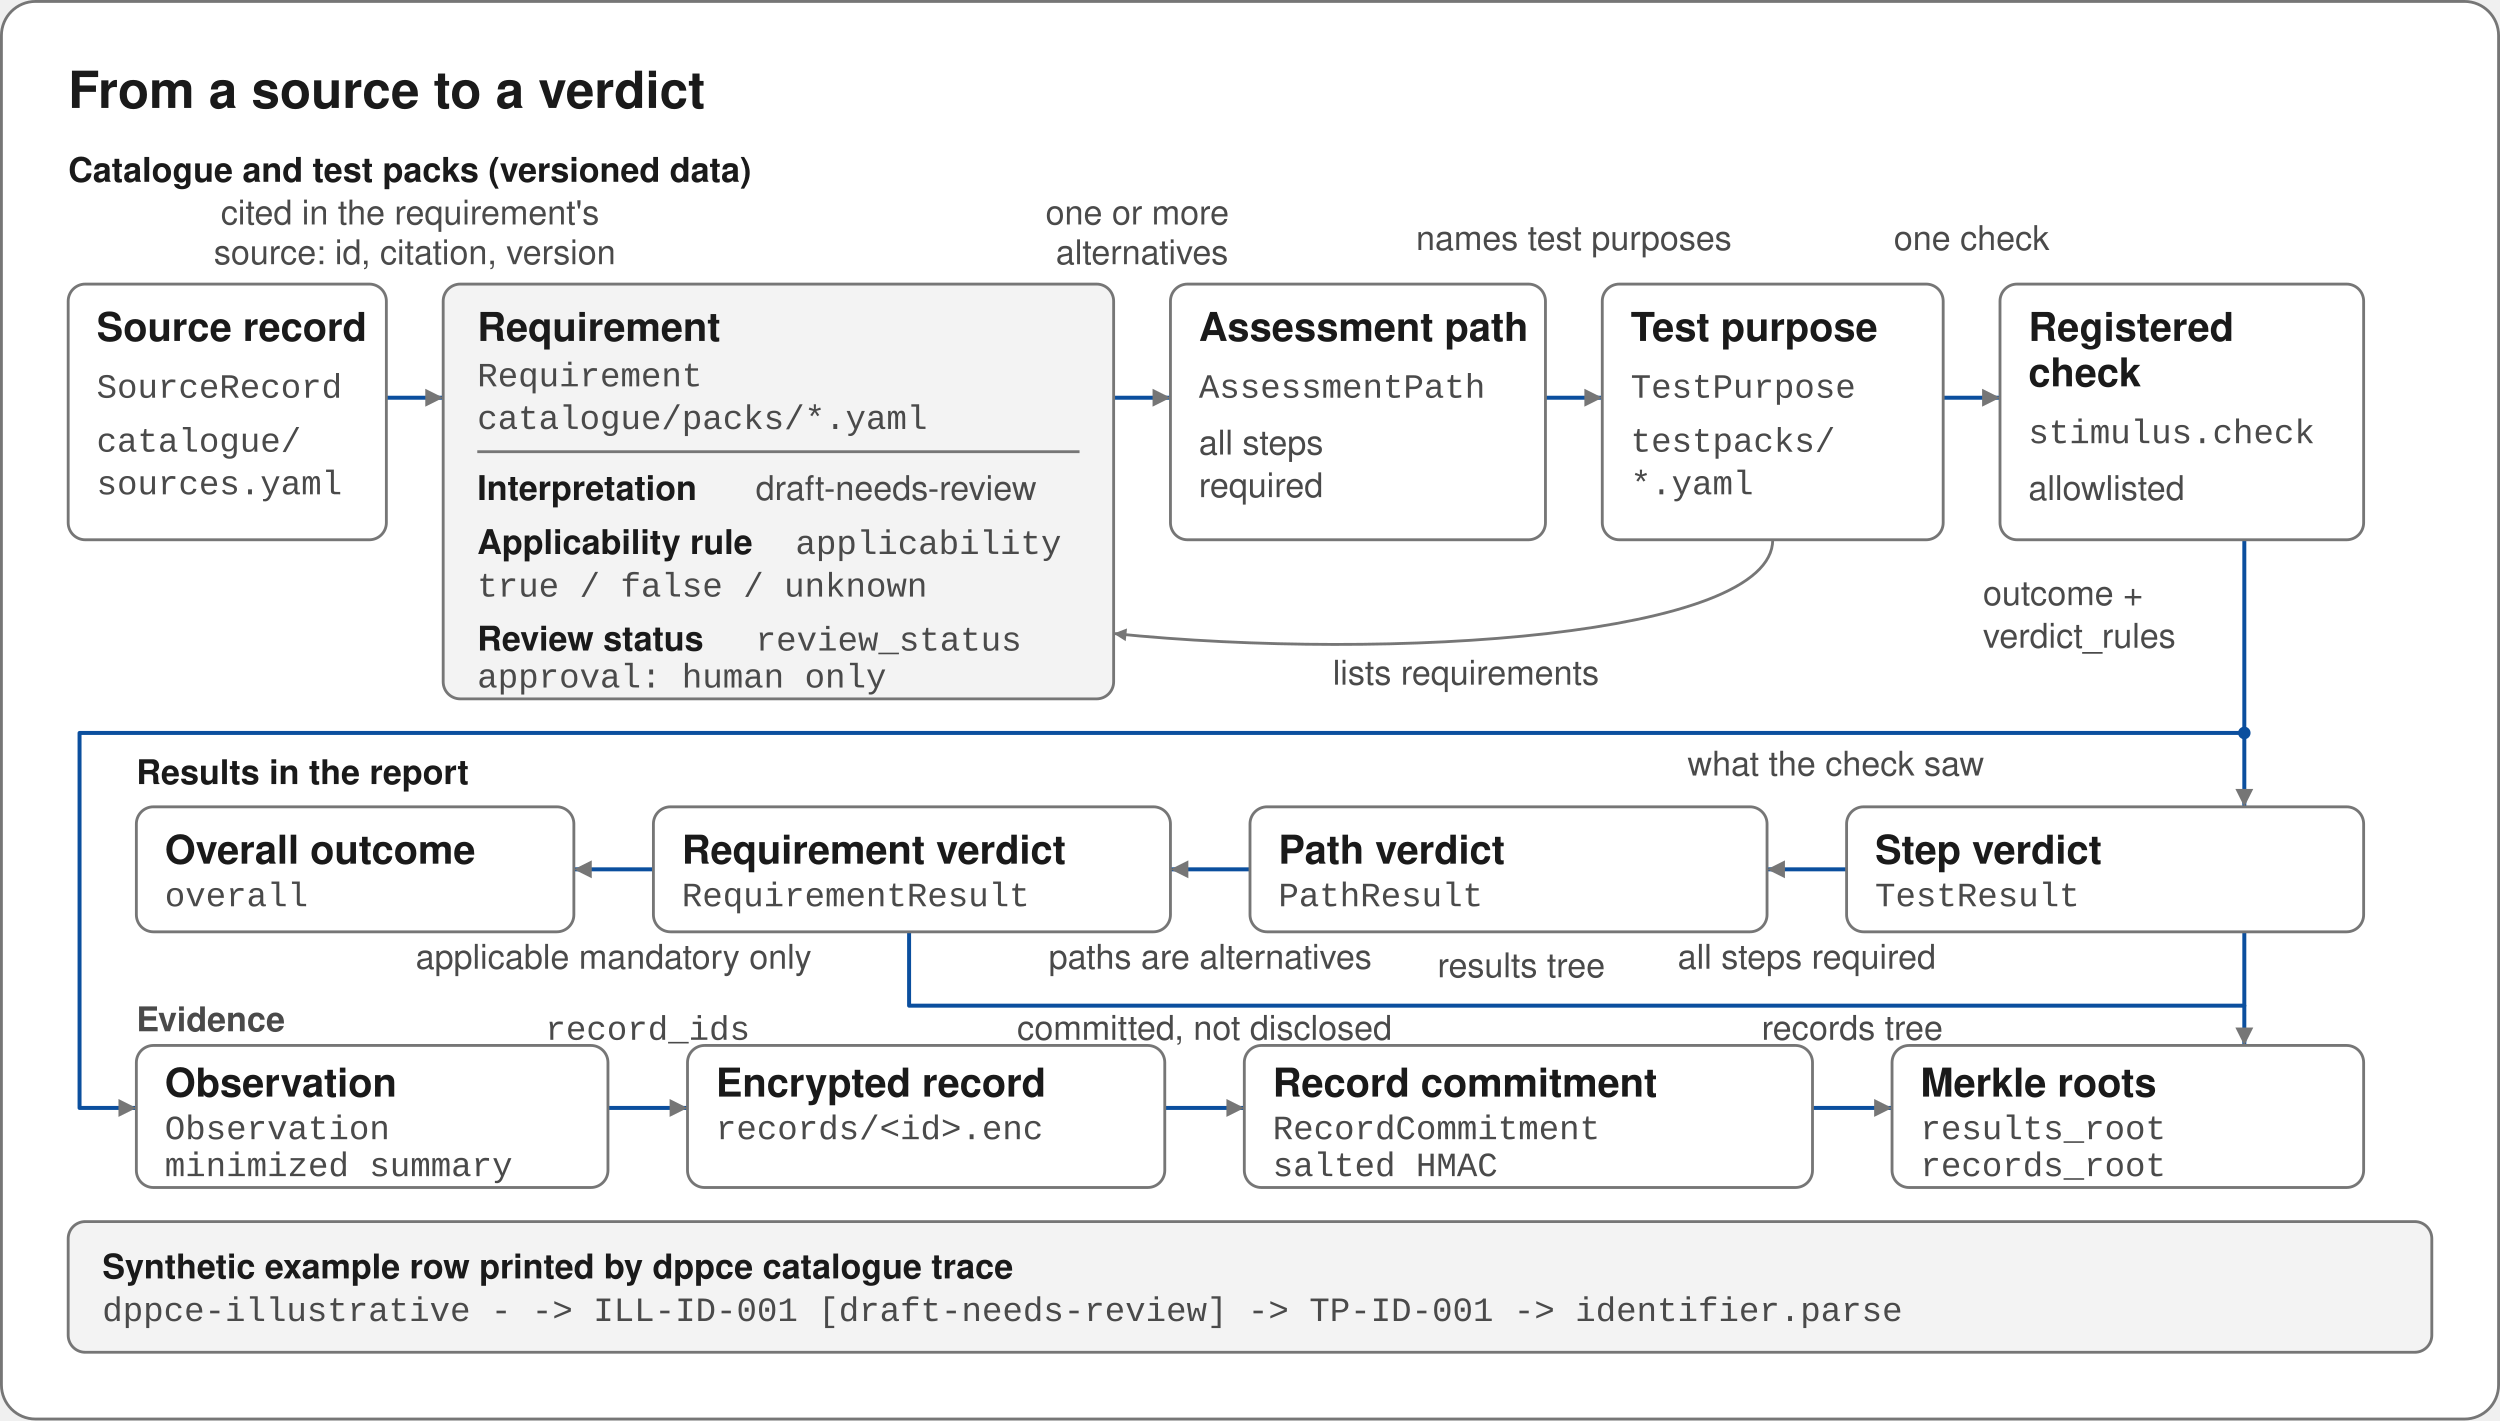
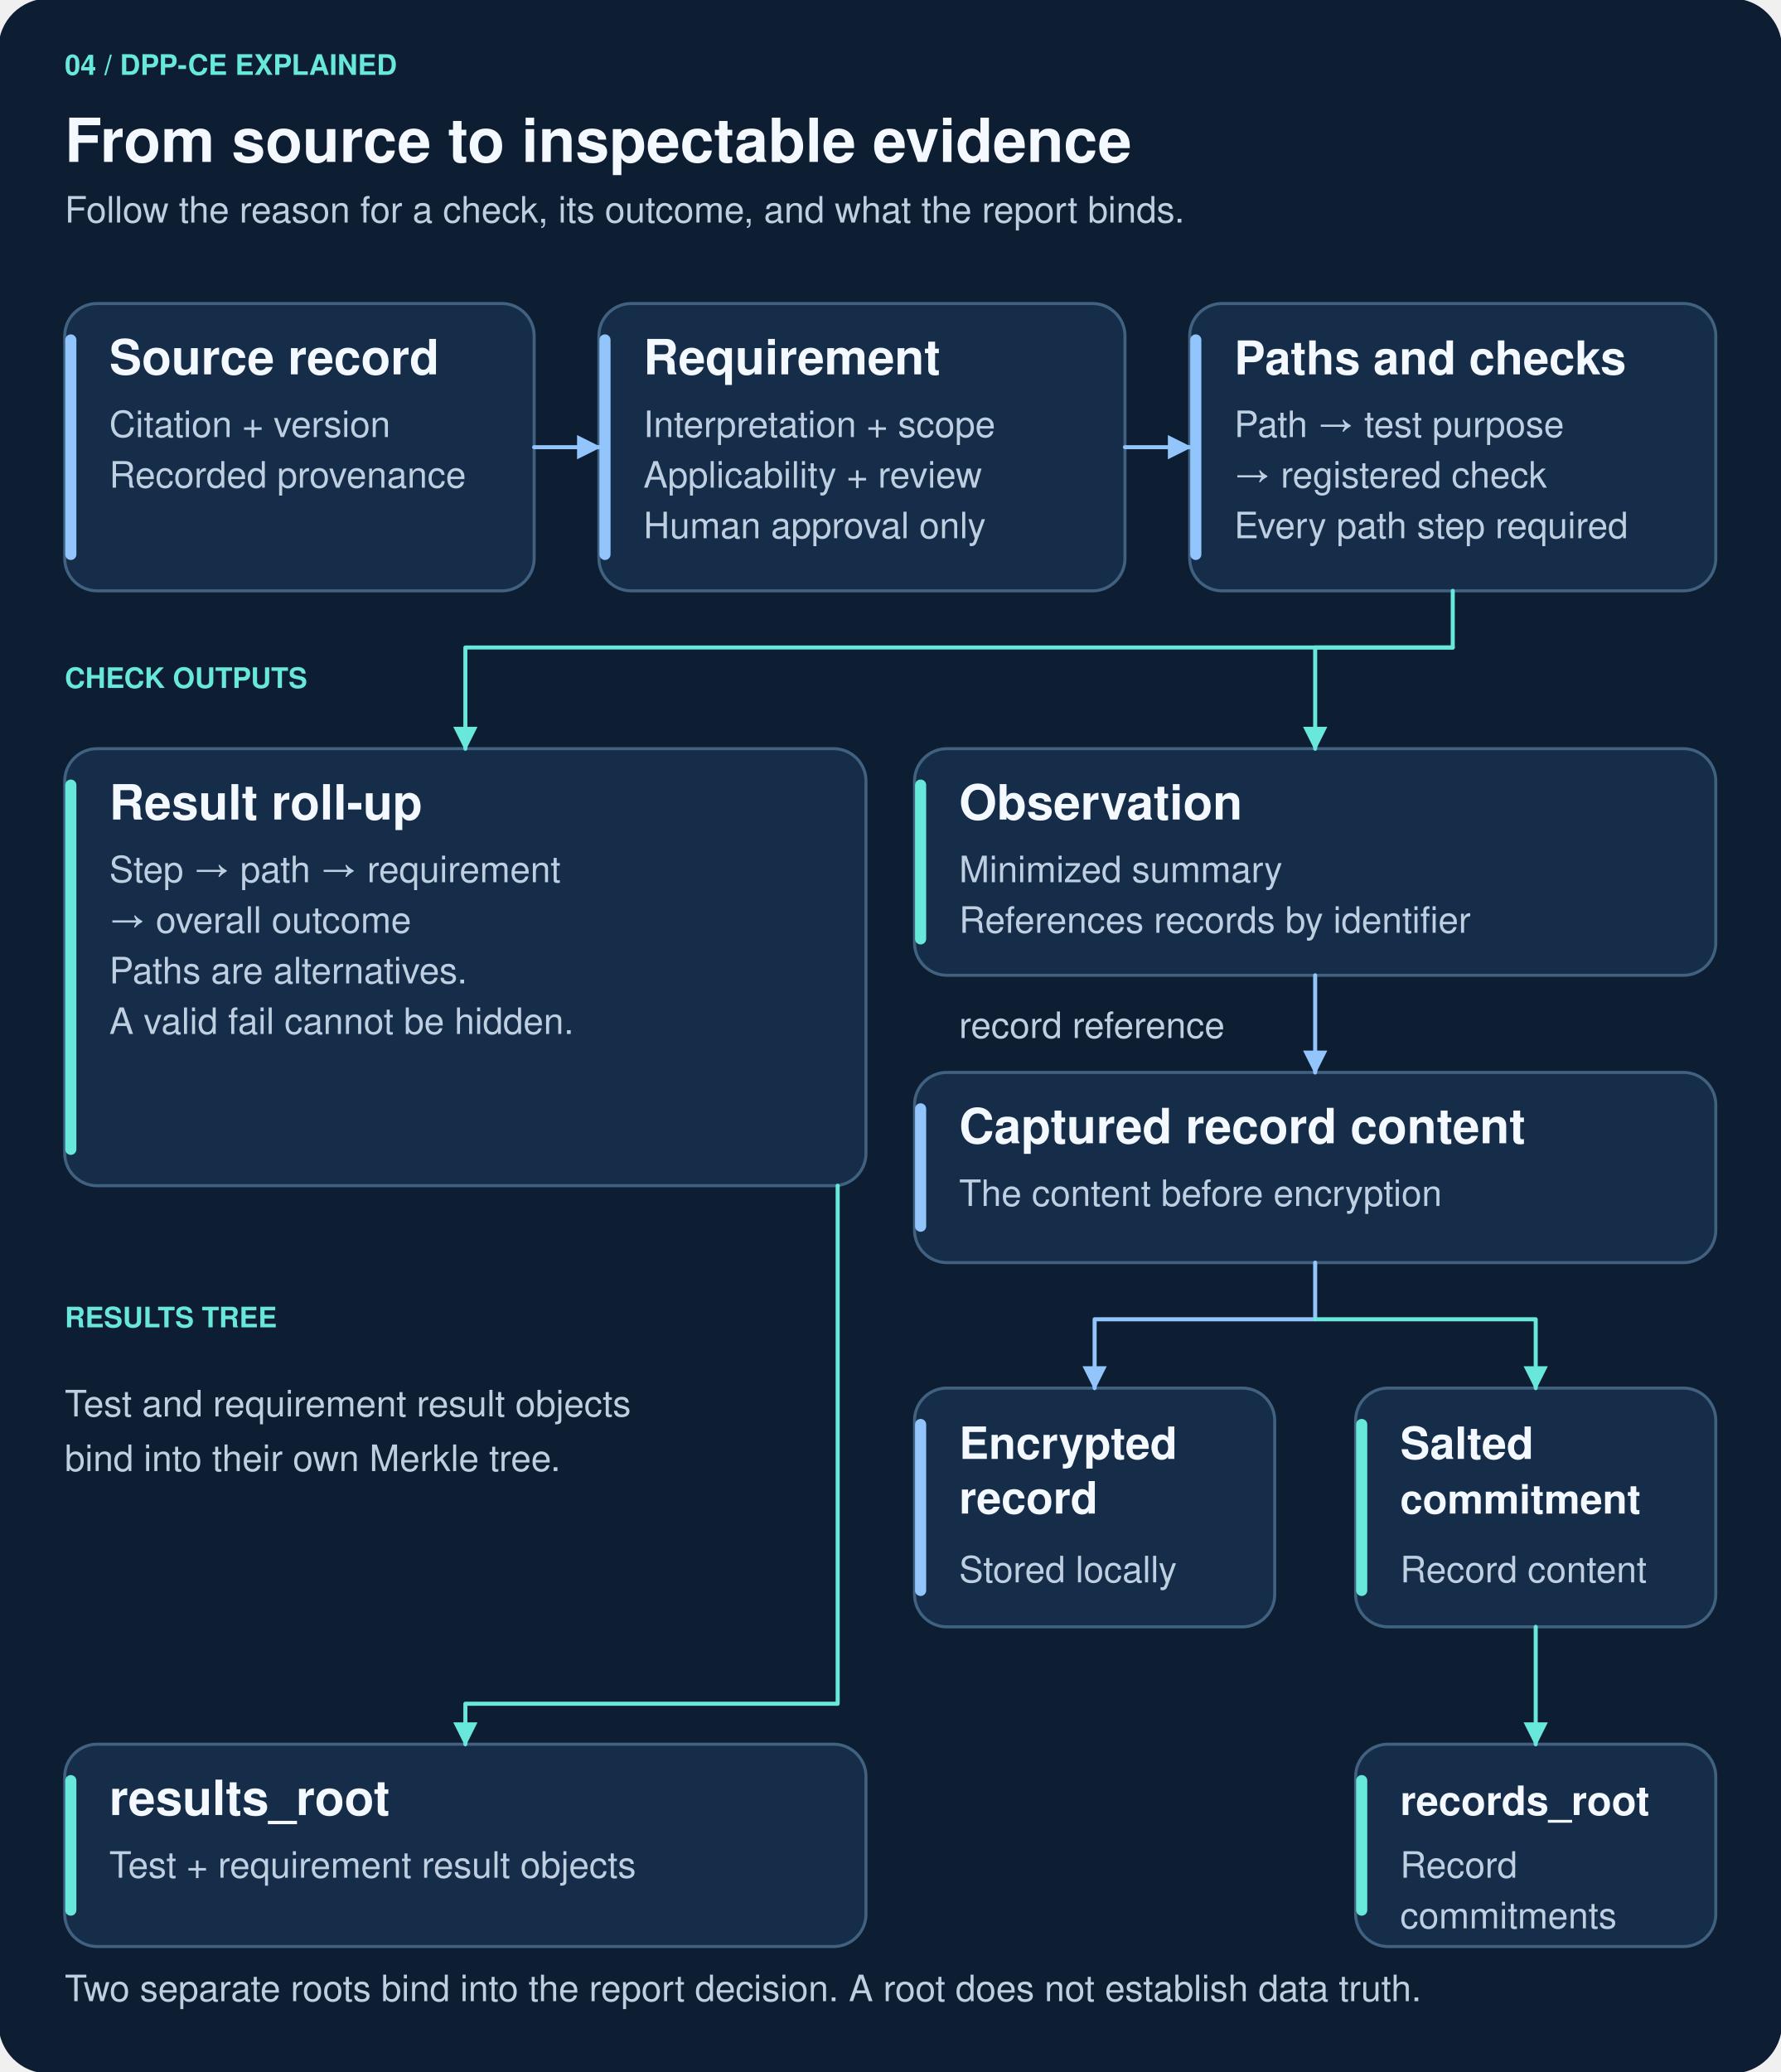
- <svg xmlns="http://www.w3.org/2000/svg" viewBox="0 0 880 500" role="img" aria-labelledby="title desc">
-   <rect x="0.5" y="0.5" width="879" height="499" rx="12" fill="#ffffff" stroke="#767676" stroke-width="1" />
+ <svg xmlns="http://www.w3.org/2000/svg" width="880" height="1024" viewBox="0 0 880 1024" role="img" aria-labelledby="title desc">
  <defs>
-     <marker id="arrow" viewBox="0 0 8 8" refX="7" refY="4" markerWidth="6" markerHeight="6" orient="auto-start-reverse" markerUnits="strokeWidth">
-       <path d="M 1 1 L 7 4 L 1 7 Z" fill="#767676" />
+     <marker id="arrow-67e8db" viewBox="0 0 10 10" refX="9" refY="5" markerWidth="6" markerHeight="6" orient="auto-start-reverse">
+       <path d="M 0 0 L 10 5 L 0 10 Z" fill="#67e8db" />
+     </marker>
+     <marker id="arrow-93c5fd" viewBox="0 0 10 10" refX="9" refY="5" markerWidth="6" markerHeight="6" orient="auto-start-reverse">
+       <path d="M 0 0 L 10 5 L 0 10 Z" fill="#93c5fd" />
+     </marker>
+     <marker id="arrow-86efc0" viewBox="0 0 10 10" refX="9" refY="5" markerWidth="6" markerHeight="6" orient="auto-start-reverse">
+       <path d="M 0 0 L 10 5 L 0 10 Z" fill="#86efc0" />
+     </marker>
+     <marker id="arrow-fda4af" viewBox="0 0 10 10" refX="9" refY="5" markerWidth="6" markerHeight="6" orient="auto-start-reverse">
+       <path d="M 0 0 L 10 5 L 0 10 Z" fill="#fda4af" />
+     </marker>
+     <marker id="arrow-fcd884" viewBox="0 0 10 10" refX="9" refY="5" markerWidth="6" markerHeight="6" orient="auto-start-reverse">
+       <path d="M 0 0 L 10 5 L 0 10 Z" fill="#fcd884" />
+     </marker>
+     <marker id="arrow-c4b5fd" viewBox="0 0 10 10" refX="9" refY="5" markerWidth="6" markerHeight="6" orient="auto-start-reverse">
+       <path d="M 0 0 L 10 5 L 0 10 Z" fill="#c4b5fd" />
+     </marker>
+     <marker id="arrow-bdcfe1" viewBox="0 0 10 10" refX="9" refY="5" markerWidth="6" markerHeight="6" orient="auto-start-reverse">
+       <path d="M 0 0 L 10 5 L 0 10 Z" fill="#bdcfe1" />
    </marker>
  </defs>
-   <g font-family="-apple-system, BlinkMacSystemFont, &quot;Segoe UI&quot;, Helvetica, Arial, sans-serif">
-     <text x="24" y="38" font-size="18" fill="#1a1a1a" font-weight="600">
-       <tspan x="24" dy="0">From a source to a verdict</tspan>
-     </text>
-     <text x="24" y="64" font-size="12" fill="#1a1a1a" font-weight="600">
-       <tspan x="24" dy="0">Catalogue and test packs (versioned data)</tspan>
-     </text>
-     <path d="M 136 140 H 156" fill="none" stroke="#0b4f9e" stroke-width="1.4" stroke-linecap="round" stroke-linejoin="round" marker-end="url(#arrow)" aria-label="cited in the requirement's source: id, citation, version" />
-     <text x="146" y="79" font-size="12" fill="#4a4a4a" text-anchor="middle">
-       <tspan x="146" dy="0">cited in the requirement's</tspan>
-       <tspan x="146" dy="14">source: id, citation, version</tspan>
-     </text>
-     <path d="M 392 140 H 412" fill="none" stroke="#0b4f9e" stroke-width="1.4" stroke-linecap="round" stroke-linejoin="round" marker-end="url(#arrow)" aria-label="alternatives" />
-     <text x="402" y="79" font-size="12" fill="#4a4a4a" text-anchor="middle">
-       <tspan x="402" dy="0">one or more</tspan>
-       <tspan x="402" dy="14">alternatives</tspan>
-     </text>
-     <path d="M 544 140 H 564" fill="none" stroke="#0b4f9e" stroke-width="1.4" stroke-linecap="round" stroke-linejoin="round" marker-end="url(#arrow)" aria-label="names purposes" />
-     <text x="554" y="88" font-size="12" fill="#4a4a4a" text-anchor="middle">
-       <tspan x="554" dy="0">names test purposes</tspan>
-     </text>
-     <path d="M 684 140 H 704" fill="none" stroke="#0b4f9e" stroke-width="1.4" stroke-linecap="round" stroke-linejoin="round" marker-end="url(#arrow)" aria-label="one check" />
-     <text x="694" y="88" font-size="12" fill="#4a4a4a" text-anchor="middle">
-       <tspan x="694" dy="0">one check</tspan>
-     </text>
-     <path d="M 624 190 C 624 224 490 233 392 223" fill="none" stroke="#767676" stroke-width="1" stroke-linecap="round" stroke-linejoin="round" marker-end="url(#arrow)" aria-label="lists requirements" />
-     <text x="516" y="241" font-size="12" fill="#4a4a4a" text-anchor="middle">
-       <tspan x="516" dy="0">lists requirements</tspan>
-     </text>
-     <path d="M 790 190 V 284" fill="none" stroke="#0b4f9e" stroke-width="1.4" stroke-linecap="round" stroke-linejoin="round" marker-end="url(#arrow)" aria-label="outcome plus verdict_rules" />
-     <text x="698" y="213" font-size="12" fill="#4a4a4a">
-       <tspan x="698" dy="0">outcome +</tspan>
-       <tspan x="698" dy="15">verdict_rules</tspan>
-     </text>
-     <path d="M 790 258 H 28 V 390 H 48" fill="none" stroke="#0b4f9e" stroke-width="1.4" stroke-linecap="round" stroke-linejoin="round" marker-end="url(#arrow)" aria-label="what the check saw" />
-     <circle cx="790" cy="258" r="2.2" fill="#0b4f9e" />
-     <text x="594" y="273" font-size="12" fill="#4a4a4a">
-       <tspan x="594" dy="0">what the check saw</tspan>
-     </text>
-     <path d="M 650 306 H 622" fill="none" stroke="#0b4f9e" stroke-width="1.4" stroke-linecap="round" stroke-linejoin="round" marker-end="url(#arrow)" aria-label="all steps required" />
-     <text x="636.0" y="341" font-size="12" fill="#4a4a4a" text-anchor="middle">
-       <tspan x="636.0" dy="0">all steps required</tspan>
-     </text>
-     <path d="M 440 306 H 412" fill="none" stroke="#0b4f9e" stroke-width="1.4" stroke-linecap="round" stroke-linejoin="round" marker-end="url(#arrow)" aria-label="paths are alternatives" />
-     <text x="426.0" y="341" font-size="12" fill="#4a4a4a" text-anchor="middle">
-       <tspan x="426.0" dy="0">paths are alternatives</tspan>
-     </text>
-     <path d="M 230 306 H 202" fill="none" stroke="#0b4f9e" stroke-width="1.4" stroke-linecap="round" stroke-linejoin="round" marker-end="url(#arrow)" aria-label="applicable mandatory only" />
-     <text x="216.0" y="341" font-size="12" fill="#4a4a4a" text-anchor="middle">
-       <tspan x="216.0" dy="0">applicable mandatory only</tspan>
-     </text>
-     <path d="M 320 328 V 354 H 790 V 368" fill="none" stroke="#0b4f9e" stroke-width="1.4" stroke-linecap="round" stroke-linejoin="round" marker-end="url(#arrow)" aria-label="results tree: requirement and step verdicts" />
-     <path d="M 790 328 V 354" fill="none" stroke="#0b4f9e" stroke-width="1.4" stroke-linecap="round" stroke-linejoin="round" aria-label="results tree: step verdict" />
-     <text x="506" y="344" font-size="12" fill="#4a4a4a">
-       <tspan x="506" dy="0">results tree</tspan>
-     </text>
-     <path d="M 214 390 H 242" fill="none" stroke="#0b4f9e" stroke-width="1.4" stroke-linecap="round" stroke-linejoin="round" marker-end="url(#arrow)" aria-label="record_ids" />
-     <text x="228" y="366" font-size="12" fill="#4a4a4a" font-family="ui-monospace, SFMono-Regular, &quot;SF Mono&quot;, Menlo, Consolas, &quot;Liberation Mono&quot;, monospace" text-anchor="middle">
-       <tspan x="228" dy="0">record_ids</tspan>
-     </text>
-     <path d="M 410 390 H 438" fill="none" stroke="#0b4f9e" stroke-width="1.4" stroke-linecap="round" stroke-linejoin="round" marker-end="url(#arrow)" aria-label="committed, not disclosed" />
-     <text x="424" y="366" font-size="12" fill="#4a4a4a" text-anchor="middle">
-       <tspan x="424" dy="0">committed, not disclosed</tspan>
-     </text>
-     <path d="M 638 390 H 666" fill="none" stroke="#0b4f9e" stroke-width="1.4" stroke-linecap="round" stroke-linejoin="round" marker-end="url(#arrow)" aria-label="records tree" />
-     <text x="652" y="366" font-size="12" fill="#4a4a4a" text-anchor="middle">
-       <tspan x="652" dy="0">records tree</tspan>
-     </text>
-     <rect x="24" y="100" width="112" height="90" rx="6" fill="#ffffff" stroke="#767676" />
-     <text x="34" y="120" font-size="14" fill="#1a1a1a" font-weight="600">
-       <tspan x="34" dy="0">Source record</tspan>
-     </text>
-     <text x="34" y="140" font-size="12" fill="#4a4a4a" font-family="ui-monospace, SFMono-Regular, &quot;SF Mono&quot;, Menlo, Consolas, &quot;Liberation Mono&quot;, monospace">
-       <tspan x="34" dy="0">SourceRecord</tspan>
-     </text>
-     <text x="34" y="159" font-size="12" fill="#4a4a4a" font-family="ui-monospace, SFMono-Regular, &quot;SF Mono&quot;, Menlo, Consolas, &quot;Liberation Mono&quot;, monospace">
-       <tspan x="34" dy="0">catalogue/</tspan>
-       <tspan x="34" dy="15">sources.yaml</tspan>
-     </text>
-     <rect x="156" y="100" width="236" height="146" rx="6" fill="#f3f3f3" stroke="#767676" />
-     <text x="168" y="120" font-size="14" fill="#1a1a1a" font-weight="600">
-       <tspan x="168" dy="0">Requirement</tspan>
-     </text>
-     <text x="168" y="136" font-size="12" fill="#4a4a4a" font-family="ui-monospace, SFMono-Regular, &quot;SF Mono&quot;, Menlo, Consolas, &quot;Liberation Mono&quot;, monospace">
-       <tspan x="168" dy="0">Requirement</tspan>
-     </text>
-     <text x="168" y="151" font-size="12" fill="#4a4a4a" font-family="ui-monospace, SFMono-Regular, &quot;SF Mono&quot;, Menlo, Consolas, &quot;Liberation Mono&quot;, monospace">
-       <tspan x="168" dy="0">catalogue/packs/*.yaml</tspan>
-     </text>
-     <path d="M 168 159 H 380" fill="none" stroke="#767676" />
-     <text x="168" y="176" font-size="12" fill="#1a1a1a" font-weight="600">
-       <tspan x="168" dy="0">Interpretation</tspan>
-     </text>
-     <text x="266" y="176" font-size="12" fill="#4a4a4a">draft-needs-review</text>
-     <text x="168" y="195" font-size="12" fill="#1a1a1a" font-weight="600">
-       <tspan x="168" dy="0">Applicability rule</tspan>
-     </text>
-     <text x="280" y="195" font-size="12" fill="#4a4a4a" font-family="ui-monospace, SFMono-Regular, &quot;SF Mono&quot;, Menlo, Consolas, &quot;Liberation Mono&quot;, monospace">
-       <tspan x="280" dy="0">applicability</tspan>
-     </text>
-     <text x="168" y="210" font-size="12" fill="#4a4a4a" font-family="ui-monospace, SFMono-Regular, &quot;SF Mono&quot;, Menlo, Consolas, &quot;Liberation Mono&quot;, monospace">
-       <tspan x="168" dy="0">true / false / unknown</tspan>
-     </text>
-     <text x="168" y="229" font-size="12" fill="#1a1a1a" font-weight="600">
-       <tspan x="168" dy="0">Review status</tspan>
-     </text>
-     <text x="266" y="229" font-size="12" fill="#4a4a4a" font-family="ui-monospace, SFMono-Regular, &quot;SF Mono&quot;, Menlo, Consolas, &quot;Liberation Mono&quot;, monospace">
-       <tspan x="266" dy="0">review_status</tspan>
-     </text>
-     <text x="168" y="242" font-size="12" fill="#4a4a4a" font-family="ui-monospace, SFMono-Regular, &quot;SF Mono&quot;, Menlo, Consolas, &quot;Liberation Mono&quot;, monospace">
-       <tspan x="168" dy="0">approval: human only</tspan>
-     </text>
-     <rect x="412" y="100" width="132" height="90" rx="6" fill="#ffffff" stroke="#767676" />
-     <text x="422" y="120" font-size="14" fill="#1a1a1a" font-weight="600">
-       <tspan x="422" dy="0">Assessment path</tspan>
-     </text>
-     <text x="422" y="140" font-size="12" fill="#4a4a4a" font-family="ui-monospace, SFMono-Regular, &quot;SF Mono&quot;, Menlo, Consolas, &quot;Liberation Mono&quot;, monospace">
-       <tspan x="422" dy="0">AssessmentPath</tspan>
-     </text>
-     <text x="422" y="160" font-size="12" fill="#4a4a4a">
-       <tspan x="422" dy="0">all steps</tspan>
-       <tspan x="422" dy="15">required</tspan>
-     </text>
-     <rect x="564" y="100" width="120" height="90" rx="6" fill="#ffffff" stroke="#767676" />
-     <text x="574" y="120" font-size="14" fill="#1a1a1a" font-weight="600">
-       <tspan x="574" dy="0">Test purpose</tspan>
-     </text>
-     <text x="574" y="140" font-size="12" fill="#4a4a4a" font-family="ui-monospace, SFMono-Regular, &quot;SF Mono&quot;, Menlo, Consolas, &quot;Liberation Mono&quot;, monospace">
-       <tspan x="574" dy="0">TestPurpose</tspan>
-     </text>
-     <text x="574" y="159" font-size="12" fill="#4a4a4a" font-family="ui-monospace, SFMono-Regular, &quot;SF Mono&quot;, Menlo, Consolas, &quot;Liberation Mono&quot;, monospace">
-       <tspan x="574" dy="0">testpacks/</tspan>
-       <tspan x="574" dy="15">*.yaml</tspan>
-     </text>
-     <rect x="704" y="100" width="128" height="90" rx="6" fill="#ffffff" stroke="#767676" />
-     <text x="714" y="120" font-size="14" fill="#1a1a1a" font-weight="600">
-       <tspan x="714" dy="0">Registered</tspan>
-       <tspan x="714" dy="16">check</tspan>
-     </text>
-     <text x="714" y="156" font-size="12" fill="#4a4a4a" font-family="ui-monospace, SFMono-Regular, &quot;SF Mono&quot;, Menlo, Consolas, &quot;Liberation Mono&quot;, monospace">
-       <tspan x="714" dy="0">stimulus.check</tspan>
-     </text>
-     <text x="714" y="176" font-size="12" fill="#4a4a4a">
-       <tspan x="714" dy="0">allowlisted</tspan>
-     </text>
-     <text x="48" y="276" font-size="12" fill="#1a1a1a" font-weight="600">
-       <tspan x="48" dy="0">Results in the report</tspan>
-     </text>
-     <rect x="48" y="284" width="154" height="44" rx="6" fill="#ffffff" stroke="#767676" />
-     <text x="58" y="304" font-size="14" fill="#1a1a1a" font-weight="600">
-       <tspan x="58" dy="0">Overall outcome</tspan>
-     </text>
-     <text x="58" y="319" font-size="12" fill="#4a4a4a" font-family="ui-monospace, SFMono-Regular, &quot;SF Mono&quot;, Menlo, Consolas, &quot;Liberation Mono&quot;, monospace">
-       <tspan x="58" dy="0">overall</tspan>
-     </text>
-     <rect x="230" y="284" width="182" height="44" rx="6" fill="#ffffff" stroke="#767676" />
-     <text x="240" y="304" font-size="14" fill="#1a1a1a" font-weight="600">
-       <tspan x="240" dy="0">Requirement verdict</tspan>
-     </text>
-     <text x="240" y="319" font-size="12" fill="#4a4a4a" font-family="ui-monospace, SFMono-Regular, &quot;SF Mono&quot;, Menlo, Consolas, &quot;Liberation Mono&quot;, monospace">
-       <tspan x="240" dy="0">RequirementResult</tspan>
-     </text>
-     <rect x="440" y="284" width="182" height="44" rx="6" fill="#ffffff" stroke="#767676" />
-     <text x="450" y="304" font-size="14" fill="#1a1a1a" font-weight="600">
-       <tspan x="450" dy="0">Path verdict</tspan>
-     </text>
-     <text x="450" y="319" font-size="12" fill="#4a4a4a" font-family="ui-monospace, SFMono-Regular, &quot;SF Mono&quot;, Menlo, Consolas, &quot;Liberation Mono&quot;, monospace">
-       <tspan x="450" dy="0">PathResult</tspan>
-     </text>
-     <rect x="650" y="284" width="182" height="44" rx="6" fill="#ffffff" stroke="#767676" />
-     <text x="660" y="304" font-size="14" fill="#1a1a1a" font-weight="600">
-       <tspan x="660" dy="0">Step verdict</tspan>
-     </text>
-     <text x="660" y="319" font-size="12" fill="#4a4a4a" font-family="ui-monospace, SFMono-Regular, &quot;SF Mono&quot;, Menlo, Consolas, &quot;Liberation Mono&quot;, monospace">
-       <tspan x="660" dy="0">TestResult</tspan>
-     </text>
-     <text x="48" y="363" font-size="12" fill="#4a4a4a" font-weight="600">Evidence</text>
-     <rect x="48" y="368" width="166" height="50" rx="6" fill="#ffffff" stroke="#767676" />
-     <text x="58" y="386" font-size="14" fill="#1a1a1a" font-weight="600">
-       <tspan x="58" dy="0">Observation</tspan>
-     </text>
-     <text x="58" y="401" font-size="12" fill="#4a4a4a" font-family="ui-monospace, SFMono-Regular, &quot;SF Mono&quot;, Menlo, Consolas, &quot;Liberation Mono&quot;, monospace">
-       <tspan x="58" dy="0">Observation</tspan>
-       <tspan x="58" dy="13">minimized summary</tspan>
-     </text>
-     <rect x="242" y="368" width="168" height="50" rx="6" fill="#ffffff" stroke="#767676" />
-     <text x="252" y="386" font-size="14" fill="#1a1a1a" font-weight="600">
-       <tspan x="252" dy="0">Encrypted record</tspan>
-     </text>
-     <text x="252" y="401" font-size="12" fill="#4a4a4a" font-family="ui-monospace, SFMono-Regular, &quot;SF Mono&quot;, Menlo, Consolas, &quot;Liberation Mono&quot;, monospace">
-       <tspan x="252" dy="0">records/&lt;id&gt;.enc</tspan>
-     </text>
-     <rect x="438" y="368" width="200" height="50" rx="6" fill="#ffffff" stroke="#767676" />
-     <text x="448" y="386" font-size="14" fill="#1a1a1a" font-weight="600">
-       <tspan x="448" dy="0">Record commitment</tspan>
-     </text>
-     <text x="448" y="401" font-size="12" fill="#4a4a4a" font-family="ui-monospace, SFMono-Regular, &quot;SF Mono&quot;, Menlo, Consolas, &quot;Liberation Mono&quot;, monospace">
-       <tspan x="448" dy="0">RecordCommitment</tspan>
-       <tspan x="448" dy="13">salted HMAC</tspan>
-     </text>
-     <rect x="666" y="368" width="166" height="50" rx="6" fill="#ffffff" stroke="#767676" />
-     <text x="676" y="386" font-size="14" fill="#1a1a1a" font-weight="600">
-       <tspan x="676" dy="0">Merkle roots</tspan>
-     </text>
-     <text x="676" y="401" font-size="12" fill="#4a4a4a" font-family="ui-monospace, SFMono-Regular, &quot;SF Mono&quot;, Menlo, Consolas, &quot;Liberation Mono&quot;, monospace">
-       <tspan x="676" dy="0">results_root</tspan>
-       <tspan x="676" dy="13">records_root</tspan>
-     </text>
-     <rect x="24" y="430" width="832" height="46" rx="6" fill="#f3f3f3" stroke="#767676" />
-     <text x="36" y="450" font-size="12" fill="#1a1a1a" font-weight="600">Synthetic example row printed by dppce catalogue trace</text>
-     <text x="36" y="465" font-size="12" fill="#4a4a4a" font-family="ui-monospace, SFMono-Regular, &quot;SF Mono&quot;, Menlo, Consolas, &quot;Liberation Mono&quot;, monospace">dppce-illustrative - -&gt; ILL-ID-001 [draft-needs-review] -&gt; TP-ID-001 -&gt; identifier.parse</text>
+   <g font-family="-apple-system, BlinkMacSystemFont, Segoe UI, Helvetica, Arial, sans-serif">
+     <rect x="0" y="0" width="880" height="1024" rx="24" fill="#0d1d32" stroke="#0d1d32" stroke-width="1.5" />
+     <text x="32" y="37" font-size="14" fill="#67e8db" font-weight="600" text-anchor="start">04 / DPP-CE EXPLAINED</text>
+     <text x="32" y="80" font-size="30" fill="#f4f8ff" font-weight="700" text-anchor="start">From source to inspectable evidence</text>
+     <text x="32" y="110" font-size="18" fill="#bdcfe1" font-weight="400" text-anchor="start">Follow the reason for a check, its outcome, and what the report binds.</text>
+     <rect x="32" y="150" width="232" height="142" rx="16" fill="#152d49" stroke="#416180" stroke-width="1.5" />
+     <rect x="33" y="166" width="4" height="110" rx="2" fill="#93c5fd" stroke="#93c5fd" stroke-width="1.5" />
+     <text x="54" y="185" font-size="24" fill="#f4f8ff" font-weight="700" text-anchor="start">Source record</text>
+     <text x="54" y="216" font-size="18" fill="#bdcfe1" font-weight="400" text-anchor="start">Citation + version</text>
+     <text x="54" y="241" font-size="18" fill="#bdcfe1" font-weight="400" text-anchor="start">Recorded provenance</text>
+     <rect x="296" y="150" width="260" height="142" rx="16" fill="#152d49" stroke="#416180" stroke-width="1.5" />
+     <rect x="297" y="166" width="4" height="110" rx="2" fill="#93c5fd" stroke="#93c5fd" stroke-width="1.5" />
+     <text x="318" y="185" font-size="24" fill="#f4f8ff" font-weight="700" text-anchor="start">Requirement</text>
+     <text x="318" y="216" font-size="18" fill="#bdcfe1" font-weight="400" text-anchor="start">Interpretation + scope</text>
+     <text x="318" y="241" font-size="18" fill="#bdcfe1" font-weight="400" text-anchor="start">Applicability + review</text>
+     <text x="318" y="266" font-size="18" fill="#bdcfe1" font-weight="400" text-anchor="start">Human approval only</text>
+     <rect x="588" y="150" width="260" height="142" rx="16" fill="#152d49" stroke="#416180" stroke-width="1.5" />
+     <rect x="589" y="166" width="4" height="110" rx="2" fill="#93c5fd" stroke="#93c5fd" stroke-width="1.5" />
+     <text x="610" y="185" font-size="23" fill="#f4f8ff" font-weight="700" text-anchor="start">Paths and checks</text>
+     <text x="610" y="216" font-size="18" fill="#bdcfe1" font-weight="400" text-anchor="start">Path → test purpose</text>
+     <text x="610" y="241" font-size="18" fill="#bdcfe1" font-weight="400" text-anchor="start">→ registered check</text>
+     <text x="610" y="266" font-size="18" fill="#bdcfe1" font-weight="400" text-anchor="start">Every path step required</text>
+     <path d="M 264 221 L 296 221" fill="none" stroke="#93c5fd" stroke-width="2" stroke-linecap="round" stroke-linejoin="round" marker-end="url(#arrow-93c5fd)" />
+     <path d="M 556 221 L 588 221" fill="none" stroke="#93c5fd" stroke-width="2" stroke-linecap="round" stroke-linejoin="round" marker-end="url(#arrow-93c5fd)" />
+     <text x="32" y="340" font-size="14" fill="#67e8db" font-weight="600" text-anchor="start">CHECK OUTPUTS</text>
+     <rect x="32" y="370" width="396" height="216" rx="16" fill="#152d49" stroke="#416180" stroke-width="1.5" />
+     <rect x="33" y="386" width="4" height="184" rx="2" fill="#67e8db" stroke="#67e8db" stroke-width="1.5" />
+     <text x="54" y="405" font-size="24" fill="#f4f8ff" font-weight="700" text-anchor="start">Result roll-up</text>
+     <text x="54" y="436" font-size="18" fill="#bdcfe1" font-weight="400" text-anchor="start">Step → path → requirement</text>
+     <text x="54" y="461" font-size="18" fill="#bdcfe1" font-weight="400" text-anchor="start">→ overall outcome</text>
+     <text x="54" y="486" font-size="18" fill="#bdcfe1" font-weight="400" text-anchor="start">Paths are alternatives.</text>
+     <text x="54" y="511" font-size="18" fill="#bdcfe1" font-weight="400" text-anchor="start">A valid fail cannot be hidden.</text>
+     <rect x="452" y="370" width="396" height="112" rx="16" fill="#152d49" stroke="#416180" stroke-width="1.5" />
+     <rect x="453" y="386" width="4" height="80" rx="2" fill="#67e8db" stroke="#67e8db" stroke-width="1.5" />
+     <text x="474" y="405" font-size="24" fill="#f4f8ff" font-weight="700" text-anchor="start">Observation</text>
+     <text x="474" y="436" font-size="18" fill="#bdcfe1" font-weight="400" text-anchor="start">Minimized summary</text>
+     <text x="474" y="461" font-size="18" fill="#bdcfe1" font-weight="400" text-anchor="start">References records by identifier</text>
+     <path d="M 718 292 L 718 320 L 230 320 L 230 370" fill="none" stroke="#67e8db" stroke-width="2" stroke-linecap="round" stroke-linejoin="round" marker-end="url(#arrow-67e8db)" />
+     <path d="M 718 320 L 650 320 L 650 370" fill="none" stroke="#67e8db" stroke-width="2" stroke-linecap="round" stroke-linejoin="round" marker-end="url(#arrow-67e8db)" />
+     <rect x="452" y="530" width="396" height="94" rx="16" fill="#152d49" stroke="#416180" stroke-width="1.5" />
+     <rect x="453" y="546" width="4" height="62" rx="2" fill="#93c5fd" stroke="#93c5fd" stroke-width="1.5" />
+     <text x="474" y="565" font-size="24" fill="#f4f8ff" font-weight="700" text-anchor="start">Captured record content</text>
+     <text x="474" y="596" font-size="18" fill="#bdcfe1" font-weight="400" text-anchor="start">The content before encryption</text>
+     <path d="M 650 482 L 650 530" fill="none" stroke="#93c5fd" stroke-width="2" stroke-linecap="round" stroke-linejoin="round" marker-end="url(#arrow-93c5fd)" />
+     <text x="474" y="513" font-size="18" fill="#bdcfe1" font-weight="400" text-anchor="start">record reference</text>
+     <rect x="452" y="686" width="178" height="118" rx="16" fill="#152d49" stroke="#416180" stroke-width="1.5" />
+     <rect x="453" y="702" width="4" height="86" rx="2" fill="#93c5fd" stroke="#93c5fd" stroke-width="1.5" />
+     <text x="474" y="721" font-size="22" fill="#f4f8ff" font-weight="700" text-anchor="start">Encrypted</text>
+     <text x="474" y="748" font-size="22" fill="#f4f8ff" font-weight="700" text-anchor="start">record</text>
+     <text x="474" y="782" font-size="18" fill="#bdcfe1" font-weight="400" text-anchor="start">Stored locally</text>
+     <rect x="670" y="686" width="178" height="118" rx="16" fill="#152d49" stroke="#416180" stroke-width="1.5" />
+     <rect x="671" y="702" width="4" height="86" rx="2" fill="#67e8db" stroke="#67e8db" stroke-width="1.5" />
+     <text x="692" y="721" font-size="22" fill="#f4f8ff" font-weight="700" text-anchor="start">Salted</text>
+     <text x="692" y="748" font-size="20" fill="#f4f8ff" font-weight="700" text-anchor="start">commitment</text>
+     <text x="692" y="782" font-size="18" fill="#bdcfe1" font-weight="400" text-anchor="start">Record content</text>
+     <path d="M 650 624 L 650 652 L 541 652 L 541 686" fill="none" stroke="#93c5fd" stroke-width="2" stroke-linecap="round" stroke-linejoin="round" marker-end="url(#arrow-93c5fd)" />
+     <path d="M 650 652 L 759 652 L 759 686" fill="none" stroke="#67e8db" stroke-width="2" stroke-linecap="round" stroke-linejoin="round" marker-end="url(#arrow-67e8db)" />
+     <text x="32" y="656" font-size="14" fill="#67e8db" font-weight="600" text-anchor="start">RESULTS TREE</text>
+     <text x="32" y="700" font-size="18" fill="#bdcfe1" font-weight="400" text-anchor="start">Test and requirement result objects</text>
+     <text x="32" y="727" font-size="18" fill="#bdcfe1" font-weight="400" text-anchor="start">bind into their own Merkle tree.</text>
+     <rect x="32" y="862" width="396" height="100" rx="16" fill="#152d49" stroke="#416180" stroke-width="1.5" />
+     <rect x="33" y="878" width="4" height="68" rx="2" fill="#67e8db" stroke="#67e8db" stroke-width="1.5" />
+     <text x="54" y="897" font-size="24" fill="#f4f8ff" font-weight="700" text-anchor="start">results_root</text>
+     <text x="54" y="928" font-size="18" fill="#bdcfe1" font-weight="400" text-anchor="start">Test + requirement result objects</text>
+     <rect x="670" y="862" width="178" height="100" rx="16" fill="#152d49" stroke="#416180" stroke-width="1.5" />
+     <rect x="671" y="878" width="4" height="68" rx="2" fill="#67e8db" stroke="#67e8db" stroke-width="1.5" />
+     <text x="692" y="897" font-size="20" fill="#f4f8ff" font-weight="700" text-anchor="start">records_root</text>
+     <text x="692" y="928" font-size="18" fill="#bdcfe1" font-weight="400" text-anchor="start">Record</text>
+     <text x="692" y="953" font-size="18" fill="#bdcfe1" font-weight="400" text-anchor="start">commitments</text>
+     <path d="M 414 586 L 414 842 L 230 842 L 230 862" fill="none" stroke="#67e8db" stroke-width="2" stroke-linecap="round" stroke-linejoin="round" marker-end="url(#arrow-67e8db)" />
+     <path d="M 759 804 L 759 862" fill="none" stroke="#67e8db" stroke-width="2" stroke-linecap="round" stroke-linejoin="round" marker-end="url(#arrow-67e8db)" />
+     <text x="32" y="989" font-size="18" fill="#bdcfe1" font-weight="400" text-anchor="start">Two separate roots bind into the report decision. A root does not establish data truth.</text>
  </g>
</svg>
